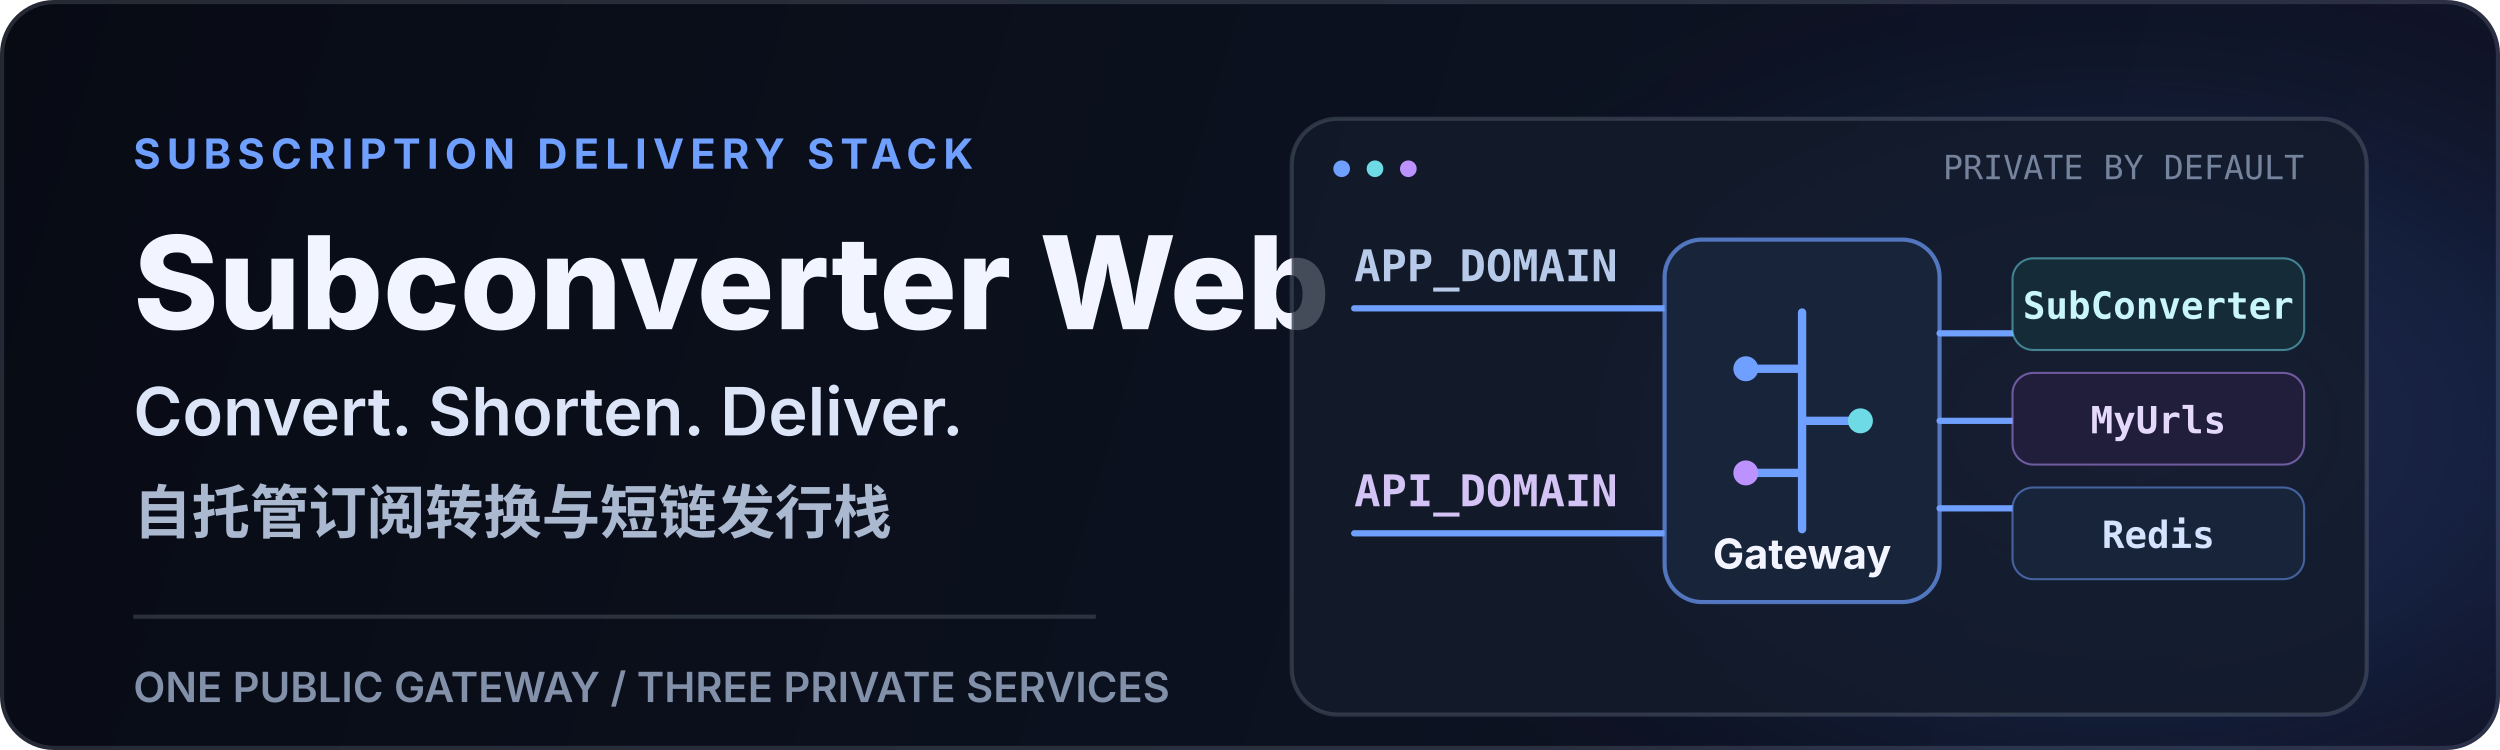
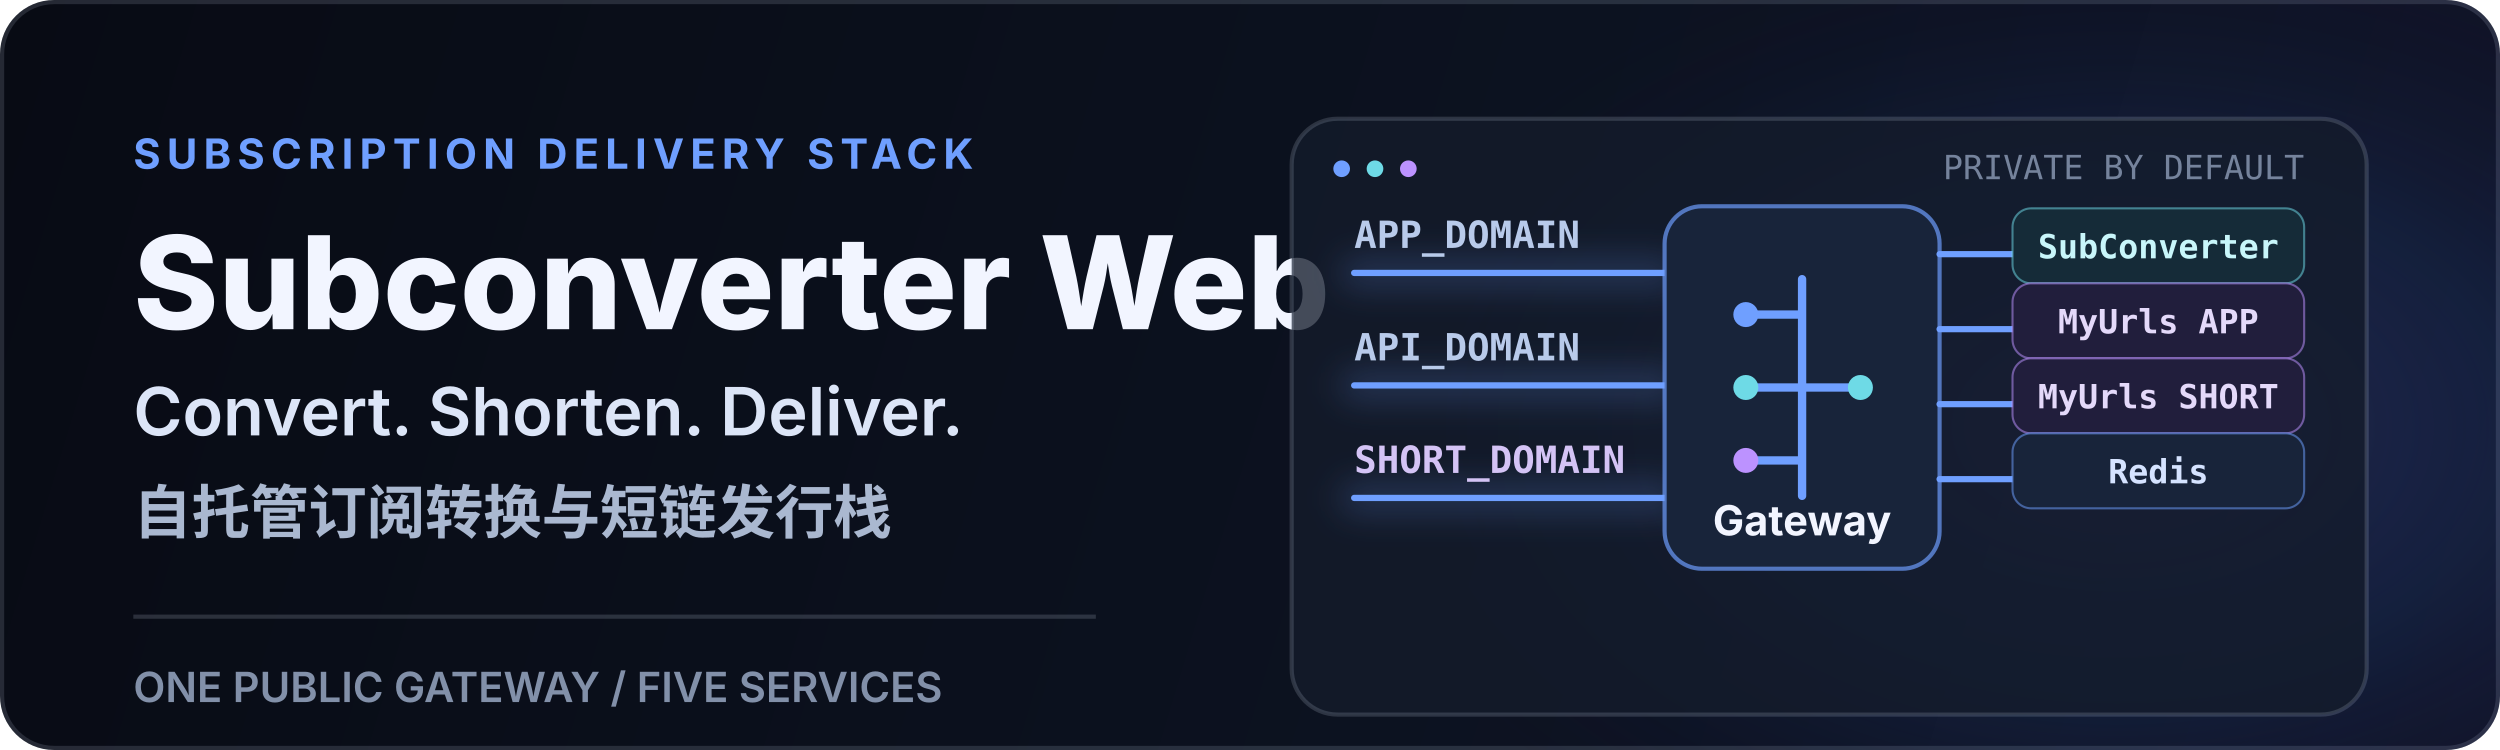
<svg xmlns="http://www.w3.org/2000/svg" width="1200" height="360" viewBox="0 0 1200 360" role="img" aria-labelledby="title desc">
  <defs>
    <linearGradient id="ground" x1="0" y1="0" x2="1200" y2="360" gradientUnits="userSpaceOnUse">
      <stop stop-color="#080B14" />
      <stop offset="0.58" stop-color="#0C1220" />
      <stop offset="1" stop-color="#111329" />
    </linearGradient>
    <linearGradient id="trace" x1="654" y1="0" x2="1128" y2="0" gradientUnits="userSpaceOnUse">
      <stop stop-color="#6F9FFF" />
      <stop offset="0.55" stop-color="#6EDAE6" />
      <stop offset="1" stop-color="#BC92FF" />
    </linearGradient>
    <radialGradient id="glow" cx="0" cy="0" r="1" gradientTransform="translate(1018 205) rotate(180) scale(390 248)" gradientUnits="userSpaceOnUse">
      <stop stop-color="#7258C8" stop-opacity="0.26" />
      <stop offset="0.5" stop-color="#3178D4" stop-opacity="0.12" />
      <stop offset="1" stop-color="#080B14" stop-opacity="0" />
    </radialGradient>
    <filter id="soft-glow" x="-30%" y="-100%" width="160%" height="300%">
      <feGaussianBlur stdDeviation="8" />
    </filter>
  </defs>
  <rect width="1200" height="360" rx="26" fill="url(#ground)" />
  <rect x="1" y="1" width="1198" height="358" rx="25" fill="none" stroke="#DCE7FF" stroke-opacity="0.14" stroke-width="2" />
  <rect width="1200" height="360" rx="26" fill="url(#glow)" />
  <g transform="translate(64 58)" font-family="-apple-system, BlinkMacSystemFont, 'Segoe UI', 'PingFang SC', sans-serif">
    <text x="0" y="23" fill="#6F9FFF" font-size="20" font-weight="700" letter-spacing="3">SUBSCRIPTION DELIVERY STACK</text>
    <text x="0" y="100" fill="#F2F5FF" font-size="62" font-weight="760">Subconverter Web</text>
    <text x="0" y="151" fill="#DCE5F7" font-size="32" font-weight="620">Convert. Shorten. Deliver.</text>
    <text x="0" y="198" fill="#AAB8D0" font-size="28" font-weight="560">自托管订阅转换与短链发行栈</text>
    <path d="M0 238H462" stroke="#DCE7FF" stroke-opacity="0.16" stroke-width="2" />
-     <text x="0" y="279" fill="#8290A9" font-size="20" font-weight="560">ONE PUBLIC GATEWAY  /  THREE PRIVATE SERVICES</text>
+     <text x="0" y="279" fill="#8290A9" font-size="20" font-weight="560">ONE PUBLIC GATEWAY  /  FIVE SERVICES</text>
  </g>
  <g transform="translate(620 57)">
    <rect width="516" height="286" rx="22" fill="#141B2B" fill-opacity="0.78" stroke="#DCE7FF" stroke-opacity="0.16" stroke-width="2" />
    <circle cx="24" cy="24" r="4" fill="#6F9FFF" />
    <circle cx="40" cy="24" r="4" fill="#6EDAE6" />
    <circle cx="56" cy="24" r="4" fill="#BC92FF" />
    <text x="486" y="29" text-anchor="end" fill="#75839C" font-family="ui-monospace, SFMono-Regular, Menlo, monospace" font-size="16">PRIVATE BY DEFAULT</text>
-     <path d="M30 91H179" stroke="#6F9FFF" stroke-opacity="0.24" stroke-width="14" stroke-linecap="round" filter="url(#soft-glow)" />
-     <path d="M30 199H179" stroke="#BC92FF" stroke-opacity="0.22" stroke-width="14" stroke-linecap="round" filter="url(#soft-glow)" />
-     <path d="M30 91H179M30 199H179" stroke="url(#trace)" stroke-width="3" stroke-linecap="round" />
-     <g font-family="ui-monospace, SFMono-Regular, Menlo, monospace" font-size="21" font-weight="650">
-       <text x="30" y="78" fill="#B8CAEA">APP_DOMAIN</text>
-       <text x="30" y="186" fill="#D4C3F5">API_DOMAIN</text>
+     <path d="M30 74H179M30 128H179M30 182H179" stroke="#6F9FFF" stroke-opacity="0.22" stroke-width="14" stroke-linecap="round" filter="url(#soft-glow)" />
+     <path d="M30 74H179M30 128H179M30 182H179" stroke="url(#trace)" stroke-width="3" stroke-linecap="round" />
+     <g font-family="ui-monospace, SFMono-Regular, Menlo, monospace" font-size="18" font-weight="650">
+       <text x="30" y="62" fill="#B8CAEA">APP_DOMAIN</text>
+       <text x="30" y="116" fill="#B8CAEA">API_DOMAIN</text>
+       <text x="30" y="170" fill="#D4C3F5">SHORT_DOMAIN</text>
    </g>
-     <g transform="translate(179 58)">
+     <g transform="translate(179 42)">
      <rect width="132" height="174" rx="18" fill="#18243A" stroke="#6F9FFF" stroke-opacity="0.68" stroke-width="2" />
-       <path d="M66 35V139M39 62H66M39 112H66M66 87H94" fill="none" stroke="#6F9FFF" stroke-width="4" stroke-linecap="round" />
-       <circle cx="39" cy="62" r="6" fill="#6F9FFF" />
-       <circle cx="39" cy="112" r="6" fill="#BC92FF" />
+       <path d="M66 35V139M39 52H66M39 87H66M39 122H66M66 87H94" fill="none" stroke="#6F9FFF" stroke-width="4" stroke-linecap="round" />
+       <circle cx="39" cy="52" r="6" fill="#6F9FFF" />
+       <circle cx="39" cy="87" r="6" fill="#6EDAE6" />
+       <circle cx="39" cy="122" r="6" fill="#BC92FF" />
      <circle cx="94" cy="87" r="6" fill="#6EDAE6" />
      <text x="66" y="158" text-anchor="middle" fill="#F2F5FF" font-family="-apple-system, BlinkMacSystemFont, 'Segoe UI', sans-serif" font-size="20" font-weight="700">Gateway</text>
    </g>
-     <path d="M311 103H346M311 145H346M311 187H346" stroke="url(#trace)" stroke-width="3" stroke-linecap="round" />
-     <g transform="translate(346 67)" font-family="ui-monospace, SFMono-Regular, Menlo, monospace">
-       <rect width="140" height="44" rx="10" fill="#152B38" stroke="#6EDAE6" stroke-opacity="0.52" />
-       <text x="70" y="29" text-anchor="middle" fill="#C8F6FA" font-size="18" font-weight="650">SubConverter</text>
-       <rect y="55" width="140" height="44" rx="10" fill="#211E3C" stroke="#BC92FF" stroke-opacity="0.52" />
-       <text x="70" y="84" text-anchor="middle" fill="#E4D9FA" font-size="18" font-weight="650">MyUrls</text>
-       <rect y="110" width="140" height="44" rx="10" fill="#18243A" stroke="#6F9FFF" stroke-opacity="0.52" />
-       <text x="70" y="139" text-anchor="middle" fill="#D5E3FF" font-size="18" font-weight="650">Redis</text>
+     <path d="M311 65H346M311 101H346M311 137H346M311 173H346" stroke="url(#trace)" stroke-width="3" stroke-linecap="round" />
+     <g transform="translate(346 43)" font-family="ui-monospace, SFMono-Regular, Menlo, monospace">
+       <rect width="140" height="36" rx="9" fill="#152B38" stroke="#6EDAE6" stroke-opacity="0.52" />
+       <text x="70" y="24" text-anchor="middle" fill="#C8F6FA" font-size="16" font-weight="650">SubConverter</text>
+       <rect y="36" width="140" height="36" rx="9" fill="#211E3C" stroke="#BC92FF" stroke-opacity="0.52" />
+       <text x="70" y="60" text-anchor="middle" fill="#E4D9FA" font-size="16" font-weight="650">MyUrls APP</text>
+       <rect y="72" width="140" height="36" rx="9" fill="#211E3C" stroke="#BC92FF" stroke-opacity="0.52" />
+       <text x="70" y="96" text-anchor="middle" fill="#E4D9FA" font-size="16" font-weight="650">MyUrls SHORT</text>
+       <rect y="108" width="140" height="36" rx="9" fill="#18243A" stroke="#6F9FFF" stroke-opacity="0.52" />
+       <text x="70" y="132" text-anchor="middle" fill="#D5E3FF" font-size="16" font-weight="650">Redis</text>
    </g>
  </g>
</svg>
